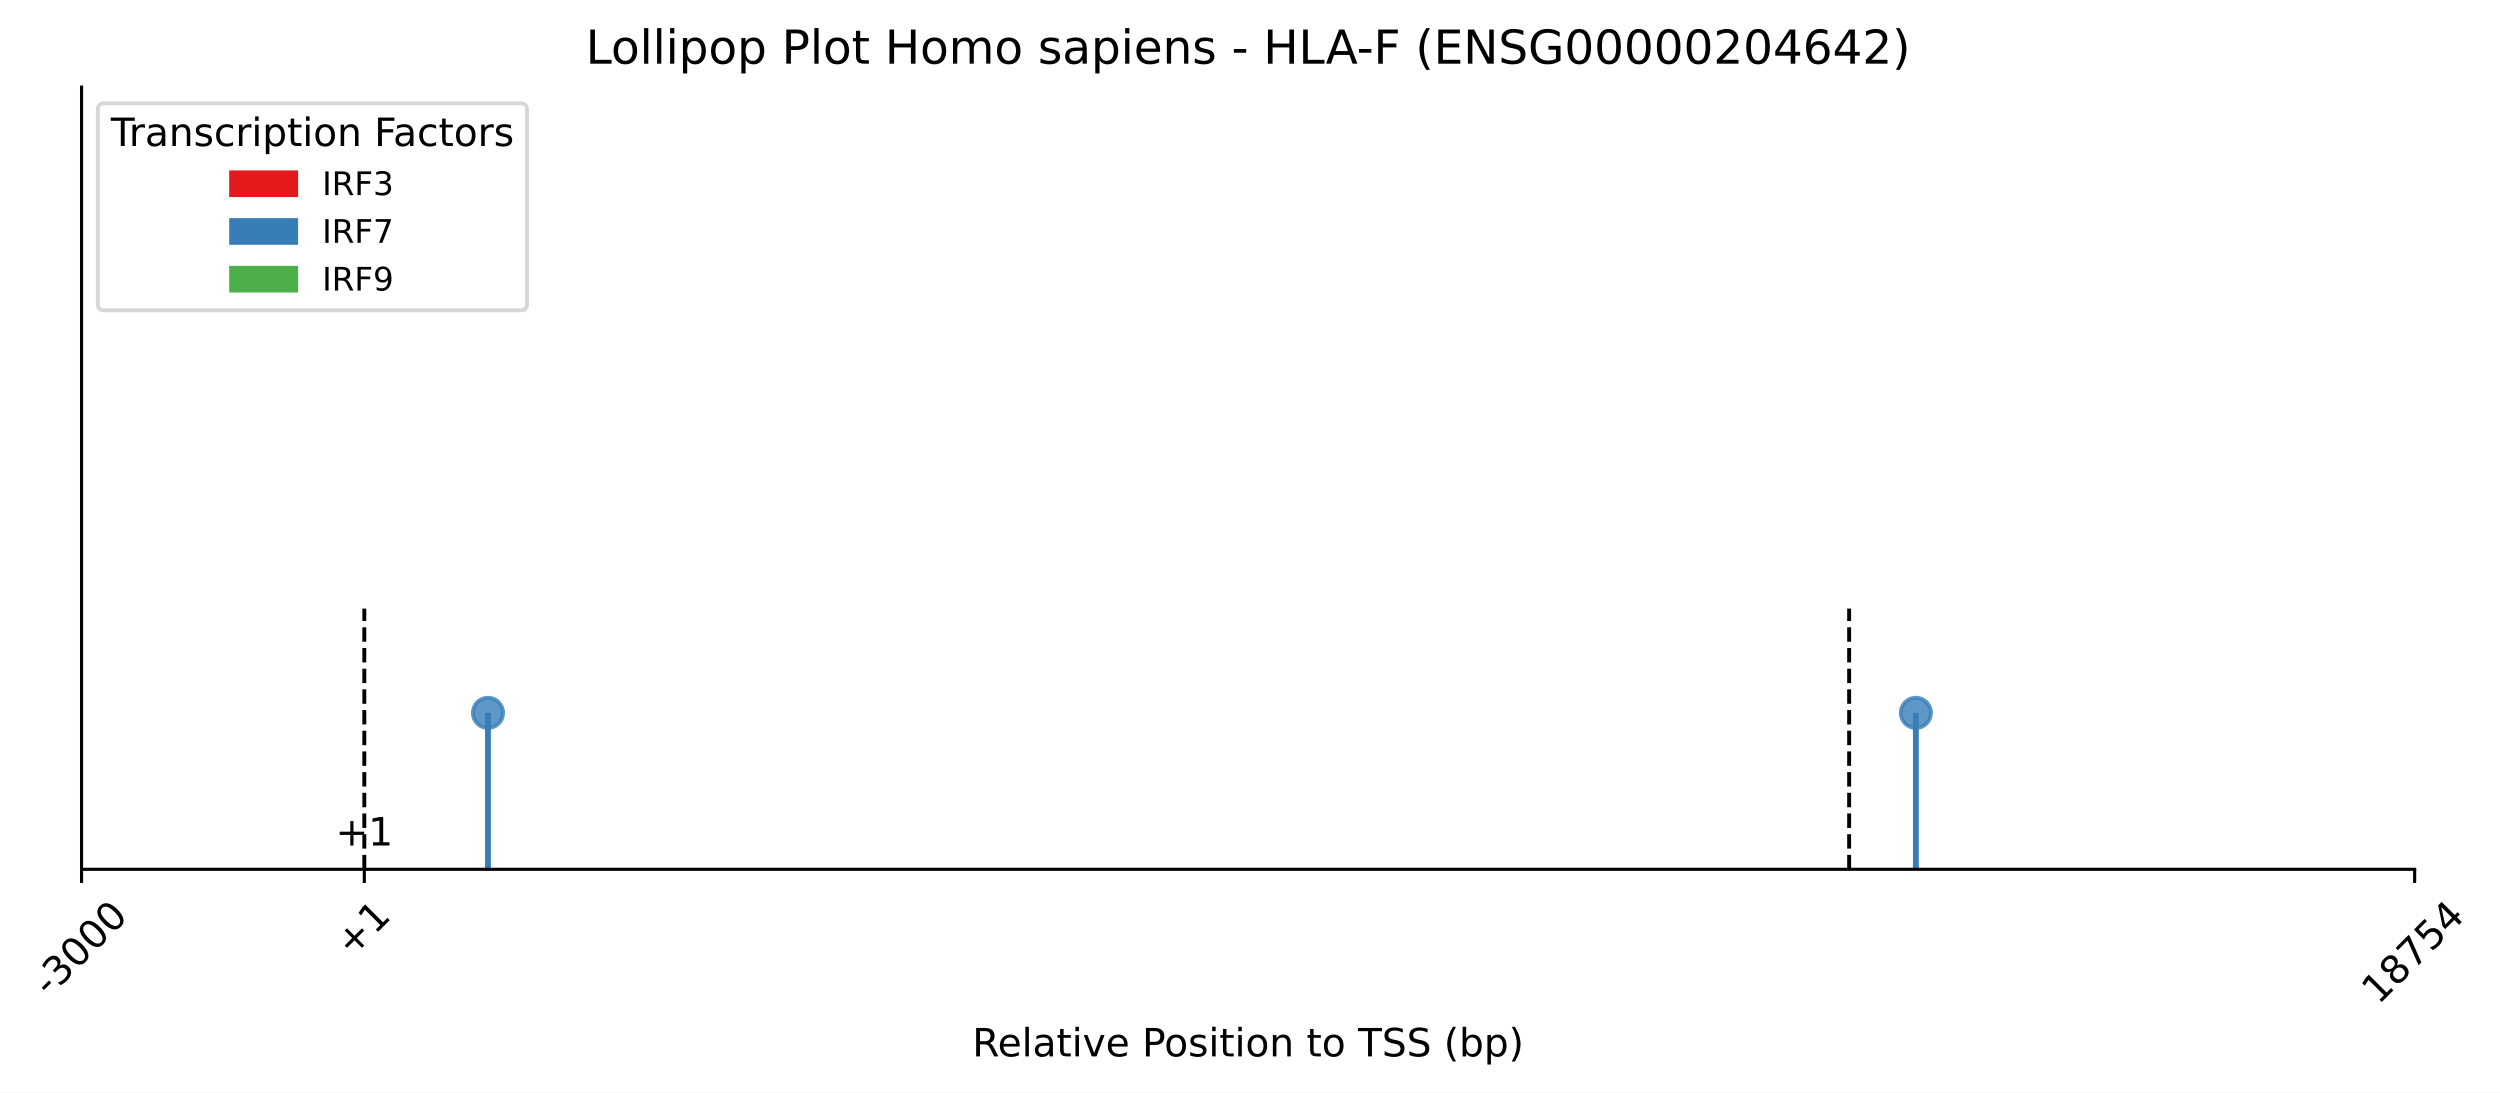
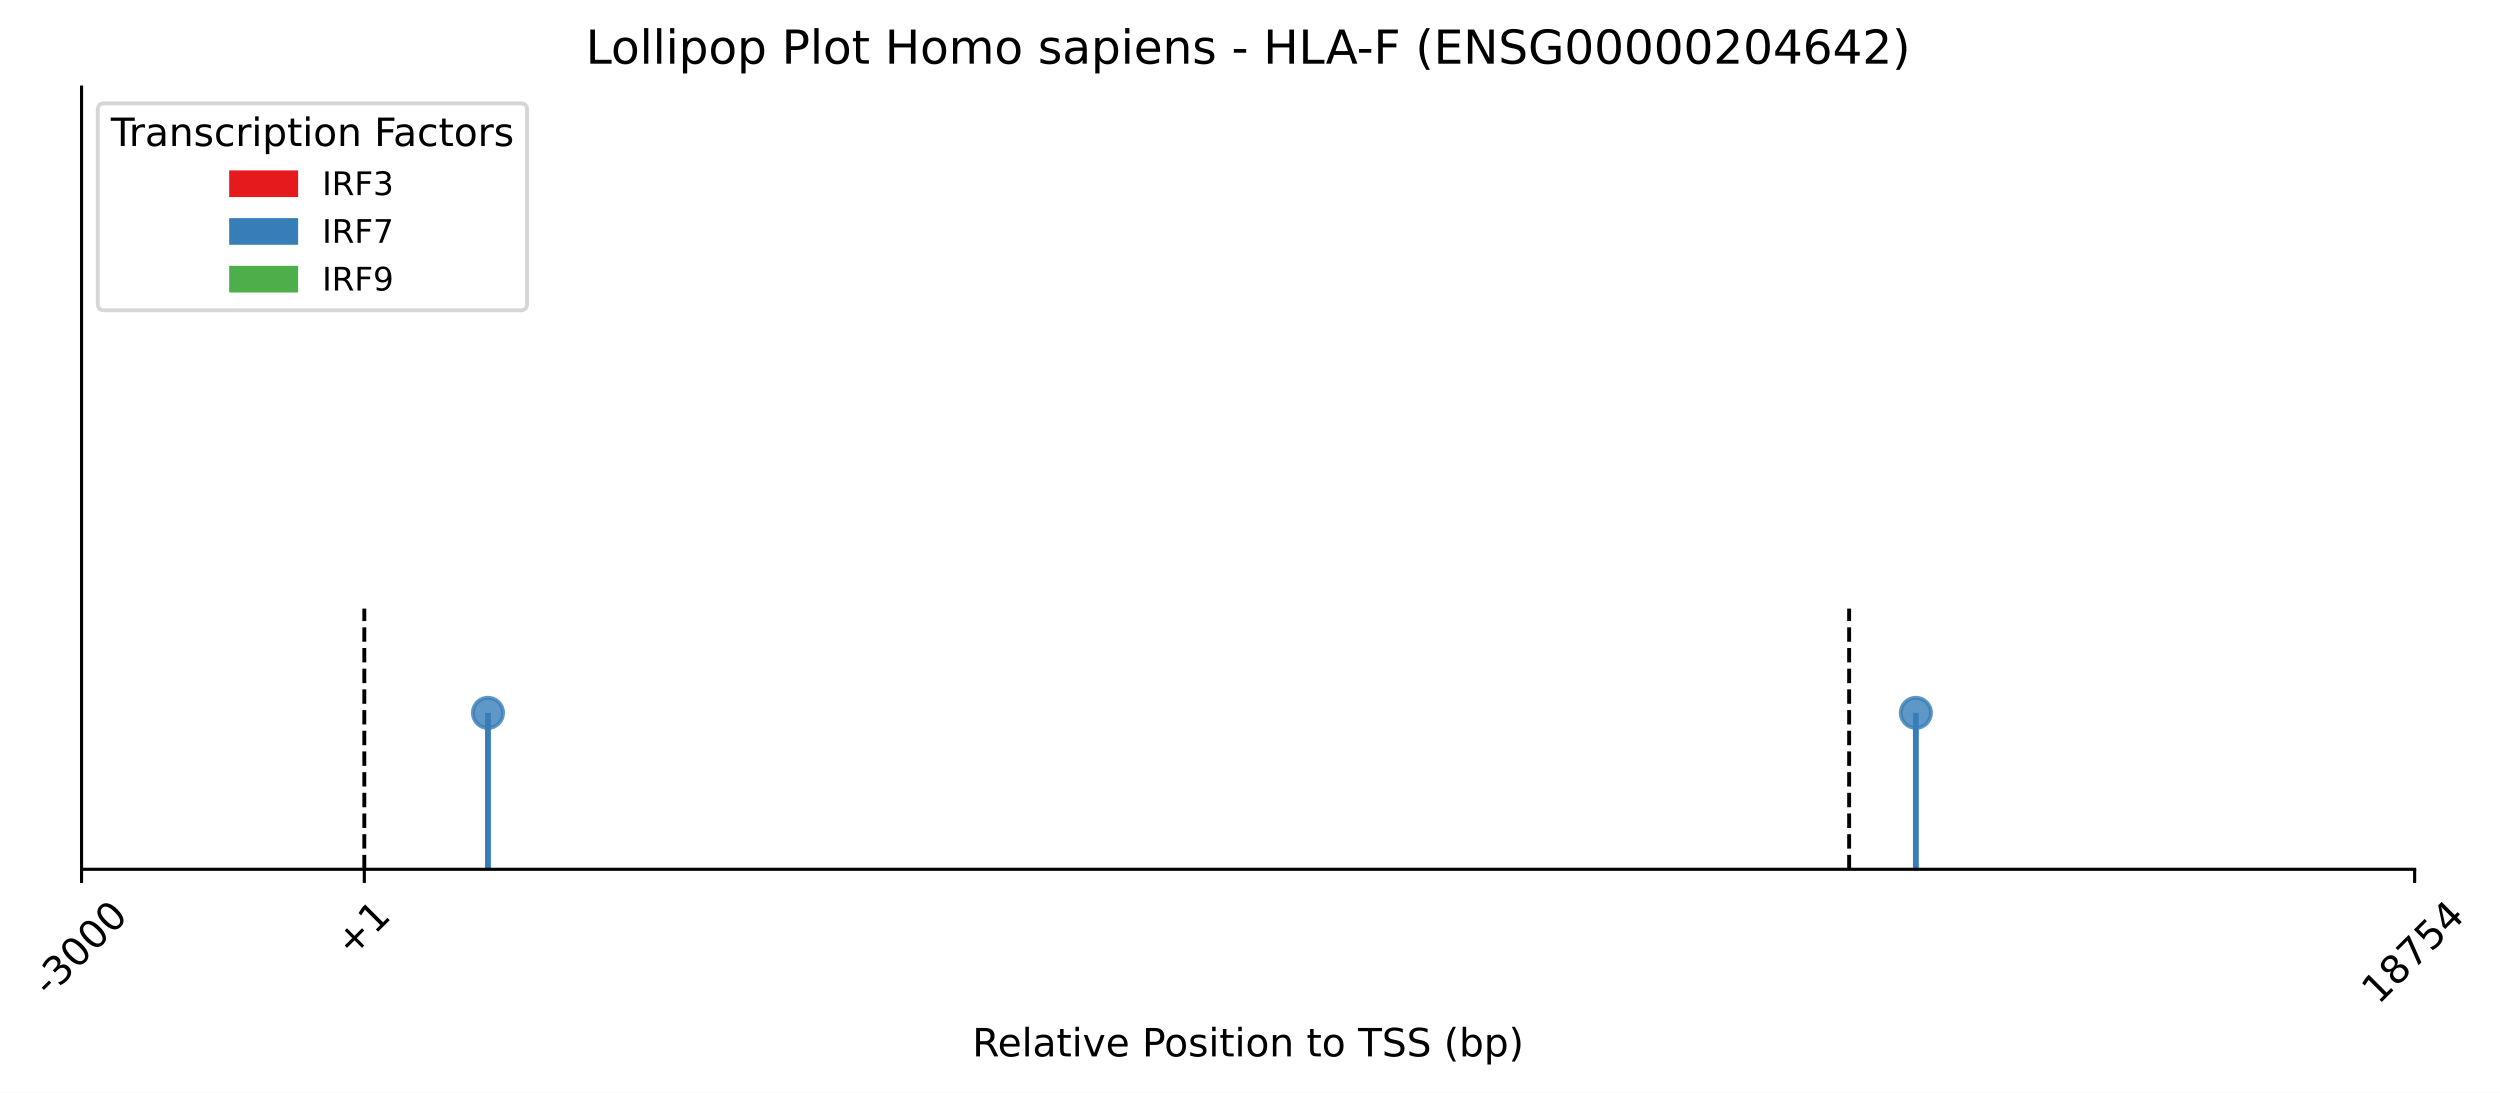
<svg xmlns="http://www.w3.org/2000/svg" xmlns:xlink="http://www.w3.org/1999/xlink" width="640.511pt" height="279.934pt" viewBox="0 0 640.511 279.934" version="1.1">
  <defs>
    <style type="text/css">*{stroke-linejoin: round; stroke-linecap: butt}</style>
  </defs>
  <g id="figure_1">
    <g id="patch_1">
      <path d="M 0 279.934  L 640.511 279.934  L 640.511 0  L 0 0  z " style="fill: #ffffff" />
    </g>
    <g id="axes_1">
      <g id="patch_2">
        <path d="M 20.895 222.718  L 618.641 222.718  L 618.641 22.318  L 20.895 22.318  z " style="fill: #ffffff" />
      </g>
      <g id="matplotlib.axis_1">
        <g id="xtick_1">
          <g id="line2d_1">
            <defs>
-               <path id="mfcee67b6f0" d="M 0 0  L 0 3.5  " style="stroke: #000000; stroke-width: 0.8" />
+               <path id="m0c57a36c4c" d="M 0 0  L 0 3.5  " style="stroke: #000000; stroke-width: 0.8" />
            </defs>
            <g>
-               <use xlink:href="#mfcee67b6f0" x="20.895" y="222.718" style="stroke: #000000; stroke-width: 0.8" />
+               <use xlink:href="#m0c57a36c4c" x="20.895" y="222.718" style="stroke: #000000; stroke-width: 0.8" />
            </g>
          </g>
          <g id="text_1">
            <g transform="translate(12.57291 255.6374) rotate(-45) scale(0.1 -0.1)">
              <defs>
                <path id="DejaVuSans-2d" d="M 313 2009  L 1997 2009  L 1997 1497  L 313 1497  L 313 2009  z " transform="scale(0.015625)" />
                <path id="DejaVuSans-33" d="M 2597 2516  Q 3050 2419 3304 2112  Q 3559 1806 3559 1356  Q 3559 666 3084 287  Q 2609 -91 1734 -91  Q 1441 -91 1130 -33  Q 819 25 488 141  L 488 750  Q 750 597 1062 519  Q 1375 441 1716 441  Q 2309 441 2620 675  Q 2931 909 2931 1356  Q 2931 1769 2642 2001  Q 2353 2234 1838 2234  L 1294 2234  L 1294 2753  L 1863 2753  Q 2328 2753 2575 2939  Q 2822 3125 2822 3475  Q 2822 3834 2567 4026  Q 2313 4219 1838 4219  Q 1578 4219 1281 4162  Q 984 4106 628 3988  L 628 4550  Q 988 4650 1302 4700  Q 1616 4750 1894 4750  Q 2613 4750 3031 4423  Q 3450 4097 3450 3541  Q 3450 3153 3228 2886  Q 3006 2619 2597 2516  z " transform="scale(0.015625)" />
                <path id="DejaVuSans-30" d="M 2034 4250  Q 1547 4250 1301 3770  Q 1056 3291 1056 2328  Q 1056 1369 1301 889  Q 1547 409 2034 409  Q 2525 409 2770 889  Q 3016 1369 3016 2328  Q 3016 3291 2770 3770  Q 2525 4250 2034 4250  z M 2034 4750  Q 2819 4750 3233 4129  Q 3647 3509 3647 2328  Q 3647 1150 3233 529  Q 2819 -91 2034 -91  Q 1250 -91 836 529  Q 422 1150 422 2328  Q 422 3509 836 4129  Q 1250 4750 2034 4750  z " transform="scale(0.015625)" />
              </defs>
              <use xlink:href="#DejaVuSans-2d" />
              <use xlink:href="#DejaVuSans-33" x="36.084" />
              <use xlink:href="#DejaVuSans-30" x="99.707" />
              <use xlink:href="#DejaVuSans-30" x="163.33" />
              <use xlink:href="#DejaVuSans-30" x="226.953" />
            </g>
          </g>
        </g>
        <g id="xtick_2">
          <g id="line2d_2">
            <g>
-               <use xlink:href="#mfcee67b6f0" x="93.338" y="222.718" style="stroke: #000000; stroke-width: 0.8" />
+               <use xlink:href="#m0c57a36c4c" x="93.338" y="222.718" style="stroke: #000000; stroke-width: 0.8" />
            </g>
          </g>
          <g id="text_2">
            <g transform="translate(90.07663 245.5147) rotate(-45) scale(0.1 -0.1)">
              <defs>
                <path id="DejaVuSans-2b" d="M 2944 4013  L 2944 2272  L 4684 2272  L 4684 1741  L 2944 1741  L 2944 0  L 2419 0  L 2419 1741  L 678 1741  L 678 2272  L 2419 2272  L 2419 4013  L 2944 4013  z " transform="scale(0.015625)" />
                <path id="DejaVuSans-31" d="M 794 531  L 1825 531  L 1825 4091  L 703 3866  L 703 4441  L 1819 4666  L 2450 4666  L 2450 531  L 3481 531  L 3481 0  L 794 0  L 794 531  z " transform="scale(0.015625)" />
              </defs>
              <use xlink:href="#DejaVuSans-2b" />
              <use xlink:href="#DejaVuSans-31" x="83.789" />
            </g>
          </g>
        </g>
        <g id="xtick_3">
          <g id="line2d_3">
            <g>
-               <use xlink:href="#mfcee67b6f0" x="618.641" y="222.718" style="stroke: #000000; stroke-width: 0.8" />
+               <use xlink:href="#m0c57a36c4c" x="618.641" y="222.718" style="stroke: #000000; stroke-width: 0.8" />
            </g>
          </g>
          <g id="text_3">
            <g transform="translate(609.3452 257.5853) rotate(-45) scale(0.1 -0.1)">
              <defs>
                <path id="DejaVuSans-38" d="M 2034 2216  Q 1584 2216 1326 1975  Q 1069 1734 1069 1313  Q 1069 891 1326 650  Q 1584 409 2034 409  Q 2484 409 2743 651  Q 3003 894 3003 1313  Q 3003 1734 2745 1975  Q 2488 2216 2034 2216  z M 1403 2484  Q 997 2584 770 2862  Q 544 3141 544 3541  Q 544 4100 942 4425  Q 1341 4750 2034 4750  Q 2731 4750 3128 4425  Q 3525 4100 3525 3541  Q 3525 3141 3298 2862  Q 3072 2584 2669 2484  Q 3125 2378 3379 2068  Q 3634 1759 3634 1313  Q 3634 634 3220 271  Q 2806 -91 2034 -91  Q 1263 -91 848 271  Q 434 634 434 1313  Q 434 1759 690 2068  Q 947 2378 1403 2484  z M 1172 3481  Q 1172 3119 1398 2916  Q 1625 2713 2034 2713  Q 2441 2713 2670 2916  Q 2900 3119 2900 3481  Q 2900 3844 2670 4047  Q 2441 4250 2034 4250  Q 1625 4250 1398 4047  Q 1172 3844 1172 3481  z " transform="scale(0.015625)" />
                <path id="DejaVuSans-37" d="M 525 4666  L 3525 4666  L 3525 4397  L 1831 0  L 1172 0  L 2766 4134  L 525 4134  L 525 4666  z " transform="scale(0.015625)" />
                <path id="DejaVuSans-35" d="M 691 4666  L 3169 4666  L 3169 4134  L 1269 4134  L 1269 2991  Q 1406 3038 1543 3061  Q 1681 3084 1819 3084  Q 2600 3084 3056 2656  Q 3513 2228 3513 1497  Q 3513 744 3044 326  Q 2575 -91 1722 -91  Q 1428 -91 1123 -41  Q 819 9 494 109  L 494 744  Q 775 591 1075 516  Q 1375 441 1709 441  Q 2250 441 2565 725  Q 2881 1009 2881 1497  Q 2881 1984 2565 2268  Q 2250 2553 1709 2553  Q 1456 2553 1204 2497  Q 953 2441 691 2322  L 691 4666  z " transform="scale(0.015625)" />
                <path id="DejaVuSans-34" d="M 2419 4116  L 825 1625  L 2419 1625  L 2419 4116  z M 2253 4666  L 3047 4666  L 3047 1625  L 3713 1625  L 3713 1100  L 3047 1100  L 3047 0  L 2419 0  L 2419 1100  L 313 1100  L 313 1709  L 2253 4666  z " transform="scale(0.015625)" />
              </defs>
              <use xlink:href="#DejaVuSans-31" />
              <use xlink:href="#DejaVuSans-38" x="63.623" />
              <use xlink:href="#DejaVuSans-37" x="127.246" />
              <use xlink:href="#DejaVuSans-35" x="190.869" />
              <use xlink:href="#DejaVuSans-34" x="254.492" />
            </g>
          </g>
        </g>
        <g id="text_4">
          <g transform="translate(249.1121 270.6543) scale(0.1 -0.1)">
            <defs>
              <path id="DejaVuSans-52" d="M 2841 2188  Q 3044 2119 3236 1894  Q 3428 1669 3622 1275  L 4263 0  L 3584 0  L 2988 1197  Q 2756 1666 2539 1819  Q 2322 1972 1947 1972  L 1259 1972  L 1259 0  L 628 0  L 628 4666  L 2053 4666  Q 2853 4666 3247 4331  Q 3641 3997 3641 3322  Q 3641 2881 3436 2590  Q 3231 2300 2841 2188  z M 1259 4147  L 1259 2491  L 2053 2491  Q 2509 2491 2742 2702  Q 2975 2913 2975 3322  Q 2975 3731 2742 3939  Q 2509 4147 2053 4147  L 1259 4147  z " transform="scale(0.015625)" />
              <path id="DejaVuSans-65" d="M 3597 1894  L 3597 1613  L 953 1613  Q 991 1019 1311 708  Q 1631 397 2203 397  Q 2534 397 2845 478  Q 3156 559 3463 722  L 3463 178  Q 3153 47 2828 -22  Q 2503 -91 2169 -91  Q 1331 -91 842 396  Q 353 884 353 1716  Q 353 2575 817 3079  Q 1281 3584 2069 3584  Q 2775 3584 3186 3129  Q 3597 2675 3597 1894  z M 3022 2063  Q 3016 2534 2758 2815  Q 2500 3097 2075 3097  Q 1594 3097 1305 2825  Q 1016 2553 972 2059  L 3022 2063  z " transform="scale(0.015625)" />
              <path id="DejaVuSans-6c" d="M 603 4863  L 1178 4863  L 1178 0  L 603 0  L 603 4863  z " transform="scale(0.015625)" />
              <path id="DejaVuSans-61" d="M 2194 1759  Q 1497 1759 1228 1600  Q 959 1441 959 1056  Q 959 750 1161 570  Q 1363 391 1709 391  Q 2188 391 2477 730  Q 2766 1069 2766 1631  L 2766 1759  L 2194 1759  z M 3341 1997  L 3341 0  L 2766 0  L 2766 531  Q 2569 213 2275 61  Q 1981 -91 1556 -91  Q 1019 -91 701 211  Q 384 513 384 1019  Q 384 1609 779 1909  Q 1175 2209 1959 2209  L 2766 2209  L 2766 2266  Q 2766 2663 2505 2880  Q 2244 3097 1772 3097  Q 1472 3097 1187 3025  Q 903 2953 641 2809  L 641 3341  Q 956 3463 1253 3523  Q 1550 3584 1831 3584  Q 2591 3584 2966 3190  Q 3341 2797 3341 1997  z " transform="scale(0.015625)" />
              <path id="DejaVuSans-74" d="M 1172 4494  L 1172 3500  L 2356 3500  L 2356 3053  L 1172 3053  L 1172 1153  Q 1172 725 1289 603  Q 1406 481 1766 481  L 2356 481  L 2356 0  L 1766 0  Q 1100 0 847 248  Q 594 497 594 1153  L 594 3053  L 172 3053  L 172 3500  L 594 3500  L 594 4494  L 1172 4494  z " transform="scale(0.015625)" />
              <path id="DejaVuSans-69" d="M 603 3500  L 1178 3500  L 1178 0  L 603 0  L 603 3500  z M 603 4863  L 1178 4863  L 1178 4134  L 603 4134  L 603 4863  z " transform="scale(0.015625)" />
              <path id="DejaVuSans-76" d="M 191 3500  L 800 3500  L 1894 563  L 2988 3500  L 3597 3500  L 2284 0  L 1503 0  L 191 3500  z " transform="scale(0.015625)" />
              <path id="DejaVuSans-20" transform="scale(0.015625)" />
              <path id="DejaVuSans-50" d="M 1259 4147  L 1259 2394  L 2053 2394  Q 2494 2394 2734 2622  Q 2975 2850 2975 3272  Q 2975 3691 2734 3919  Q 2494 4147 2053 4147  L 1259 4147  z M 628 4666  L 2053 4666  Q 2838 4666 3239 4311  Q 3641 3956 3641 3272  Q 3641 2581 3239 2228  Q 2838 1875 2053 1875  L 1259 1875  L 1259 0  L 628 0  L 628 4666  z " transform="scale(0.015625)" />
              <path id="DejaVuSans-6f" d="M 1959 3097  Q 1497 3097 1228 2736  Q 959 2375 959 1747  Q 959 1119 1226 758  Q 1494 397 1959 397  Q 2419 397 2687 759  Q 2956 1122 2956 1747  Q 2956 2369 2687 2733  Q 2419 3097 1959 3097  z M 1959 3584  Q 2709 3584 3137 3096  Q 3566 2609 3566 1747  Q 3566 888 3137 398  Q 2709 -91 1959 -91  Q 1206 -91 779 398  Q 353 888 353 1747  Q 353 2609 779 3096  Q 1206 3584 1959 3584  z " transform="scale(0.015625)" />
              <path id="DejaVuSans-73" d="M 2834 3397  L 2834 2853  Q 2591 2978 2328 3040  Q 2066 3103 1784 3103  Q 1356 3103 1142 2972  Q 928 2841 928 2578  Q 928 2378 1081 2264  Q 1234 2150 1697 2047  L 1894 2003  Q 2506 1872 2764 1633  Q 3022 1394 3022 966  Q 3022 478 2636 193  Q 2250 -91 1575 -91  Q 1294 -91 989 -36  Q 684 19 347 128  L 347 722  Q 666 556 975 473  Q 1284 391 1588 391  Q 1994 391 2212 530  Q 2431 669 2431 922  Q 2431 1156 2273 1281  Q 2116 1406 1581 1522  L 1381 1569  Q 847 1681 609 1914  Q 372 2147 372 2553  Q 372 3047 722 3315  Q 1072 3584 1716 3584  Q 2034 3584 2315 3537  Q 2597 3491 2834 3397  z " transform="scale(0.015625)" />
              <path id="DejaVuSans-6e" d="M 3513 2113  L 3513 0  L 2938 0  L 2938 2094  Q 2938 2591 2744 2837  Q 2550 3084 2163 3084  Q 1697 3084 1428 2787  Q 1159 2491 1159 1978  L 1159 0  L 581 0  L 581 3500  L 1159 3500  L 1159 2956  Q 1366 3272 1645 3428  Q 1925 3584 2291 3584  Q 2894 3584 3203 3211  Q 3513 2838 3513 2113  z " transform="scale(0.015625)" />
              <path id="DejaVuSans-54" d="M -19 4666  L 3928 4666  L 3928 4134  L 2272 4134  L 2272 0  L 1638 0  L 1638 4134  L -19 4134  L -19 4666  z " transform="scale(0.015625)" />
              <path id="DejaVuSans-53" d="M 3425 4513  L 3425 3897  Q 3066 4069 2747 4153  Q 2428 4238 2131 4238  Q 1616 4238 1336 4038  Q 1056 3838 1056 3469  Q 1056 3159 1242 3001  Q 1428 2844 1947 2747  L 2328 2669  Q 3034 2534 3370 2195  Q 3706 1856 3706 1288  Q 3706 609 3251 259  Q 2797 -91 1919 -91  Q 1588 -91 1214 -16  Q 841 59 441 206  L 441 856  Q 825 641 1194 531  Q 1563 422 1919 422  Q 2459 422 2753 634  Q 3047 847 3047 1241  Q 3047 1584 2836 1778  Q 2625 1972 2144 2069  L 1759 2144  Q 1053 2284 737 2584  Q 422 2884 422 3419  Q 422 4038 858 4394  Q 1294 4750 2059 4750  Q 2388 4750 2728 4690  Q 3069 4631 3425 4513  z " transform="scale(0.015625)" />
              <path id="DejaVuSans-28" d="M 1984 4856  Q 1566 4138 1362 3434  Q 1159 2731 1159 2009  Q 1159 1288 1364 580  Q 1569 -128 1984 -844  L 1484 -844  Q 1016 -109 783 600  Q 550 1309 550 2009  Q 550 2706 781 3412  Q 1013 4119 1484 4856  L 1984 4856  z " transform="scale(0.015625)" />
              <path id="DejaVuSans-62" d="M 3116 1747  Q 3116 2381 2855 2742  Q 2594 3103 2138 3103  Q 1681 3103 1420 2742  Q 1159 2381 1159 1747  Q 1159 1113 1420 752  Q 1681 391 2138 391  Q 2594 391 2855 752  Q 3116 1113 3116 1747  z M 1159 2969  Q 1341 3281 1617 3432  Q 1894 3584 2278 3584  Q 2916 3584 3314 3078  Q 3713 2572 3713 1747  Q 3713 922 3314 415  Q 2916 -91 2278 -91  Q 1894 -91 1617 61  Q 1341 213 1159 525  L 1159 0  L 581 0  L 581 4863  L 1159 4863  L 1159 2969  z " transform="scale(0.015625)" />
              <path id="DejaVuSans-70" d="M 1159 525  L 1159 -1331  L 581 -1331  L 581 3500  L 1159 3500  L 1159 2969  Q 1341 3281 1617 3432  Q 1894 3584 2278 3584  Q 2916 3584 3314 3078  Q 3713 2572 3713 1747  Q 3713 922 3314 415  Q 2916 -91 2278 -91  Q 1894 -91 1617 61  Q 1341 213 1159 525  z M 3116 1747  Q 3116 2381 2855 2742  Q 2594 3103 2138 3103  Q 1681 3103 1420 2742  Q 1159 2381 1159 1747  Q 1159 1113 1420 752  Q 1681 391 2138 391  Q 2594 391 2855 752  Q 3116 1113 3116 1747  z " transform="scale(0.015625)" />
              <path id="DejaVuSans-29" d="M 513 4856  L 1013 4856  Q 1481 4119 1714 3412  Q 1947 2706 1947 2009  Q 1947 1309 1714 600  Q 1481 -109 1013 -844  L 513 -844  Q 928 -128 1133 580  Q 1338 1288 1338 2009  Q 1338 2731 1133 3434  Q 928 4138 513 4856  z " transform="scale(0.015625)" />
            </defs>
            <use xlink:href="#DejaVuSans-52" />
            <use xlink:href="#DejaVuSans-65" x="64.982" />
            <use xlink:href="#DejaVuSans-6c" x="126.506" />
            <use xlink:href="#DejaVuSans-61" x="154.289" />
            <use xlink:href="#DejaVuSans-74" x="215.568" />
            <use xlink:href="#DejaVuSans-69" x="254.777" />
            <use xlink:href="#DejaVuSans-76" x="282.561" />
            <use xlink:href="#DejaVuSans-65" x="341.74" />
            <use xlink:href="#DejaVuSans-20" x="403.264" />
            <use xlink:href="#DejaVuSans-50" x="435.051" />
            <use xlink:href="#DejaVuSans-6f" x="491.729" />
            <use xlink:href="#DejaVuSans-73" x="552.91" />
            <use xlink:href="#DejaVuSans-69" x="605.01" />
            <use xlink:href="#DejaVuSans-74" x="632.793" />
            <use xlink:href="#DejaVuSans-69" x="672.002" />
            <use xlink:href="#DejaVuSans-6f" x="699.785" />
            <use xlink:href="#DejaVuSans-6e" x="760.967" />
            <use xlink:href="#DejaVuSans-20" x="824.346" />
            <use xlink:href="#DejaVuSans-74" x="856.133" />
            <use xlink:href="#DejaVuSans-6f" x="895.342" />
            <use xlink:href="#DejaVuSans-20" x="956.523" />
            <use xlink:href="#DejaVuSans-54" x="988.311" />
            <use xlink:href="#DejaVuSans-53" x="1049.395" />
            <use xlink:href="#DejaVuSans-53" x="1112.871" />
            <use xlink:href="#DejaVuSans-20" x="1176.348" />
            <use xlink:href="#DejaVuSans-28" x="1208.135" />
            <use xlink:href="#DejaVuSans-62" x="1247.148" />
            <use xlink:href="#DejaVuSans-70" x="1310.625" />
            <use xlink:href="#DejaVuSans-29" x="1374.102" />
          </g>
        </g>
      </g>
      <g id="matplotlib.axis_2" />
      <g id="LineCollection_1">
-         <path d="M 490.853 222.718  L 490.853 182.638  " clip-path="url(#p88f00622d1)" style="fill: none; stroke: #377eb8; stroke-width: 1.5" />
+         <path d="M 490.853 222.718  L 490.853 182.638  " clip-path="url(#pceb43f815d)" style="fill: none; stroke: #377eb8; stroke-width: 1.5" />
      </g>
      <g id="LineCollection_2">
-         <path d="M 125.019 222.718  L 125.019 182.638  " clip-path="url(#p88f00622d1)" style="fill: none; stroke: #377eb8; stroke-width: 1.5" />
+         <path d="M 125.019 222.718  L 125.019 182.638  " clip-path="url(#pceb43f815d)" style="fill: none; stroke: #377eb8; stroke-width: 1.5" />
      </g>
      <g id="line2d_4">
-         <path d="M 93.338 222.718  L 93.338 155.918  " clip-path="url(#p88f00622d1)" style="fill: none; stroke-dasharray: 3.7,1.6; stroke-dashoffset: 0; stroke: #000000" />
+         <path d="M 93.338 222.718  L 93.338 155.918  " clip-path="url(#pceb43f815d)" style="fill: none; stroke-dasharray: 3.7,1.6; stroke-dashoffset: 0; stroke: #000000" />
      </g>
      <g id="line2d_5">
-         <path d="M 473.757 222.718  L 473.757 155.918  " clip-path="url(#p88f00622d1)" style="fill: none; stroke-dasharray: 3.7,1.6; stroke-dashoffset: 0; stroke: #000000" />
+         <path d="M 473.757 222.718  L 473.757 155.918  " clip-path="url(#pceb43f815d)" style="fill: none; stroke-dasharray: 3.7,1.6; stroke-dashoffset: 0; stroke: #000000" />
      </g>
      <g id="patch_3">
        <path d="M 20.895 222.718  L 20.895 22.318  " style="fill: none; stroke: #000000; stroke-width: 0.8; stroke-linejoin: miter; stroke-linecap: square" />
      </g>
      <g id="patch_4">
        <path d="M 20.895 222.718  L 618.641 222.718  " style="fill: none; stroke: #000000; stroke-width: 0.8; stroke-linejoin: miter; stroke-linecap: square" />
      </g>
      <g id="PathCollection_1">
        <defs>
-           <path id="C0_0_a0f3666b21" d="M 0 3.873  C 1.027 3.873 2.012 3.465 2.739 2.739  C 3.465 2.012 3.873 1.027 3.873 -0  C 3.873 -1.027 3.465 -2.012 2.739 -2.739  C 2.012 -3.465 1.027 -3.873 0 -3.873  C -1.027 -3.873 -2.012 -3.465 -2.739 -2.739  C -3.465 -2.012 -3.873 -1.027 -3.873 0  C -3.873 1.027 -3.465 2.012 -2.739 2.739  C -2.012 3.465 -1.027 3.873 0 3.873  z " />
+           <path id="C0_0_b611d96eb9" d="M 0 3.873  C 1.027 3.873 2.012 3.465 2.739 2.739  C 3.465 2.012 3.873 1.027 3.873 -0  C 3.873 -1.027 3.465 -2.012 2.739 -2.739  C 2.012 -3.465 1.027 -3.873 0 -3.873  C -1.027 -3.873 -2.012 -3.465 -2.739 -2.739  C -3.465 -2.012 -3.873 -1.027 -3.873 0  C -3.873 1.027 -3.465 2.012 -2.739 2.739  C -2.012 3.465 -1.027 3.873 0 3.873  z " />
        </defs>
-         <g clip-path="url(#p88f00622d1)">
-           <use xlink:href="#C0_0_a0f3666b21" x="490.853" y="182.638" style="fill: #377eb8; fill-opacity: 0.8; stroke: #377eb8; stroke-opacity: 0.8" />
-         </g>
-         <g clip-path="url(#p88f00622d1)">
-           <use xlink:href="#C0_0_a0f3666b21" x="125.019" y="182.638" style="fill: #377eb8; fill-opacity: 0.8; stroke: #377eb8; stroke-opacity: 0.8" />
+         <g clip-path="url(#pceb43f815d)">
+           <use xlink:href="#C0_0_b611d96eb9" x="490.853" y="182.638" style="fill: #377eb8; fill-opacity: 0.8; stroke: #377eb8; stroke-opacity: 0.8" />
+         </g>
+         <g clip-path="url(#pceb43f815d)">
+           <use xlink:href="#C0_0_b611d96eb9" x="125.019" y="182.638" style="fill: #377eb8; fill-opacity: 0.8; stroke: #377eb8; stroke-opacity: 0.8" />
        </g>
      </g>
      <g id="text_5">
-         <g transform="translate(85.96651 216.6299) scale(0.1 -0.1)">
-           <use xlink:href="#DejaVuSans-2b" />
-           <use xlink:href="#DejaVuSans-31" x="83.789" />
-         </g>
-       </g>
-       <g id="text_6">
        <g transform="translate(150.0696 16.31812) scale(0.12 -0.12)">
          <defs>
            <path id="DejaVuSans-4c" d="M 628 4666  L 1259 4666  L 1259 531  L 3531 531  L 3531 0  L 628 0  L 628 4666  z " transform="scale(0.015625)" />
            <path id="DejaVuSans-48" d="M 628 4666  L 1259 4666  L 1259 2753  L 3553 2753  L 3553 4666  L 4184 4666  L 4184 0  L 3553 0  L 3553 2222  L 1259 2222  L 1259 0  L 628 0  L 628 4666  z " transform="scale(0.015625)" />
            <path id="DejaVuSans-6d" d="M 3328 2828  Q 3544 3216 3844 3400  Q 4144 3584 4550 3584  Q 5097 3584 5394 3201  Q 5691 2819 5691 2113  L 5691 0  L 5113 0  L 5113 2094  Q 5113 2597 4934 2840  Q 4756 3084 4391 3084  Q 3944 3084 3684 2787  Q 3425 2491 3425 1978  L 3425 0  L 2847 0  L 2847 2094  Q 2847 2600 2669 2842  Q 2491 3084 2119 3084  Q 1678 3084 1418 2786  Q 1159 2488 1159 1978  L 1159 0  L 581 0  L 581 3500  L 1159 3500  L 1159 2956  Q 1356 3278 1631 3431  Q 1906 3584 2284 3584  Q 2666 3584 2933 3390  Q 3200 3197 3328 2828  z " transform="scale(0.015625)" />
            <path id="DejaVuSans-41" d="M 2188 4044  L 1331 1722  L 3047 1722  L 2188 4044  z M 1831 4666  L 2547 4666  L 4325 0  L 3669 0  L 3244 1197  L 1141 1197  L 716 0  L 50 0  L 1831 4666  z " transform="scale(0.015625)" />
            <path id="DejaVuSans-46" d="M 628 4666  L 3309 4666  L 3309 4134  L 1259 4134  L 1259 2759  L 3109 2759  L 3109 2228  L 1259 2228  L 1259 0  L 628 0  L 628 4666  z " transform="scale(0.015625)" />
            <path id="DejaVuSans-45" d="M 628 4666  L 3578 4666  L 3578 4134  L 1259 4134  L 1259 2753  L 3481 2753  L 3481 2222  L 1259 2222  L 1259 531  L 3634 531  L 3634 0  L 628 0  L 628 4666  z " transform="scale(0.015625)" />
            <path id="DejaVuSans-4e" d="M 628 4666  L 1478 4666  L 3547 763  L 3547 4666  L 4159 4666  L 4159 0  L 3309 0  L 1241 3903  L 1241 0  L 628 0  L 628 4666  z " transform="scale(0.015625)" />
            <path id="DejaVuSans-47" d="M 3809 666  L 3809 1919  L 2778 1919  L 2778 2438  L 4434 2438  L 4434 434  Q 4069 175 3628 42  Q 3188 -91 2688 -91  Q 1594 -91 976 548  Q 359 1188 359 2328  Q 359 3472 976 4111  Q 1594 4750 2688 4750  Q 3144 4750 3555 4637  Q 3966 4525 4313 4306  L 4313 3634  Q 3963 3931 3569 4081  Q 3175 4231 2741 4231  Q 1884 4231 1454 3753  Q 1025 3275 1025 2328  Q 1025 1384 1454 906  Q 1884 428 2741 428  Q 3075 428 3337 486  Q 3600 544 3809 666  z " transform="scale(0.015625)" />
            <path id="DejaVuSans-32" d="M 1228 531  L 3431 531  L 3431 0  L 469 0  L 469 531  Q 828 903 1448 1529  Q 2069 2156 2228 2338  Q 2531 2678 2651 2914  Q 2772 3150 2772 3378  Q 2772 3750 2511 3984  Q 2250 4219 1831 4219  Q 1534 4219 1204 4116  Q 875 4013 500 3803  L 500 4441  Q 881 4594 1212 4672  Q 1544 4750 1819 4750  Q 2544 4750 2975 4387  Q 3406 4025 3406 3419  Q 3406 3131 3298 2873  Q 3191 2616 2906 2266  Q 2828 2175 2409 1742  Q 1991 1309 1228 531  z " transform="scale(0.015625)" />
            <path id="DejaVuSans-36" d="M 2113 2584  Q 1688 2584 1439 2293  Q 1191 2003 1191 1497  Q 1191 994 1439 701  Q 1688 409 2113 409  Q 2538 409 2786 701  Q 3034 994 3034 1497  Q 3034 2003 2786 2293  Q 2538 2584 2113 2584  z M 3366 4563  L 3366 3988  Q 3128 4100 2886 4159  Q 2644 4219 2406 4219  Q 1781 4219 1451 3797  Q 1122 3375 1075 2522  Q 1259 2794 1537 2939  Q 1816 3084 2150 3084  Q 2853 3084 3261 2657  Q 3669 2231 3669 1497  Q 3669 778 3244 343  Q 2819 -91 2113 -91  Q 1303 -91 875 529  Q 447 1150 447 2328  Q 447 3434 972 4092  Q 1497 4750 2381 4750  Q 2619 4750 2861 4703  Q 3103 4656 3366 4563  z " transform="scale(0.015625)" />
          </defs>
          <use xlink:href="#DejaVuSans-4c" />
          <use xlink:href="#DejaVuSans-6f" x="53.963" />
          <use xlink:href="#DejaVuSans-6c" x="115.145" />
          <use xlink:href="#DejaVuSans-6c" x="142.928" />
          <use xlink:href="#DejaVuSans-69" x="170.711" />
          <use xlink:href="#DejaVuSans-70" x="198.494" />
          <use xlink:href="#DejaVuSans-6f" x="261.971" />
          <use xlink:href="#DejaVuSans-70" x="323.152" />
          <use xlink:href="#DejaVuSans-20" x="386.629" />
          <use xlink:href="#DejaVuSans-50" x="418.416" />
          <use xlink:href="#DejaVuSans-6c" x="478.719" />
          <use xlink:href="#DejaVuSans-6f" x="506.502" />
          <use xlink:href="#DejaVuSans-74" x="567.684" />
          <use xlink:href="#DejaVuSans-20" x="606.893" />
          <use xlink:href="#DejaVuSans-48" x="638.68" />
          <use xlink:href="#DejaVuSans-6f" x="713.875" />
          <use xlink:href="#DejaVuSans-6d" x="775.057" />
          <use xlink:href="#DejaVuSans-6f" x="872.469" />
          <use xlink:href="#DejaVuSans-20" x="933.65" />
          <use xlink:href="#DejaVuSans-73" x="965.438" />
          <use xlink:href="#DejaVuSans-61" x="1017.537" />
          <use xlink:href="#DejaVuSans-70" x="1078.816" />
          <use xlink:href="#DejaVuSans-69" x="1142.293" />
          <use xlink:href="#DejaVuSans-65" x="1170.076" />
          <use xlink:href="#DejaVuSans-6e" x="1231.6" />
          <use xlink:href="#DejaVuSans-73" x="1294.979" />
          <use xlink:href="#DejaVuSans-20" x="1347.078" />
          <use xlink:href="#DejaVuSans-2d" x="1378.865" />
          <use xlink:href="#DejaVuSans-20" x="1414.949" />
          <use xlink:href="#DejaVuSans-48" x="1446.736" />
          <use xlink:href="#DejaVuSans-4c" x="1521.932" />
          <use xlink:href="#DejaVuSans-41" x="1579.895" />
          <use xlink:href="#DejaVuSans-2d" x="1646.053" />
          <use xlink:href="#DejaVuSans-46" x="1682.137" />
          <use xlink:href="#DejaVuSans-20" x="1739.656" />
          <use xlink:href="#DejaVuSans-28" x="1771.443" />
          <use xlink:href="#DejaVuSans-45" x="1810.457" />
          <use xlink:href="#DejaVuSans-4e" x="1873.641" />
          <use xlink:href="#DejaVuSans-53" x="1948.445" />
          <use xlink:href="#DejaVuSans-47" x="2011.922" />
          <use xlink:href="#DejaVuSans-30" x="2089.412" />
          <use xlink:href="#DejaVuSans-30" x="2153.035" />
          <use xlink:href="#DejaVuSans-30" x="2216.658" />
          <use xlink:href="#DejaVuSans-30" x="2280.281" />
          <use xlink:href="#DejaVuSans-30" x="2343.904" />
          <use xlink:href="#DejaVuSans-32" x="2407.527" />
          <use xlink:href="#DejaVuSans-30" x="2471.15" />
          <use xlink:href="#DejaVuSans-34" x="2534.773" />
          <use xlink:href="#DejaVuSans-36" x="2598.396" />
          <use xlink:href="#DejaVuSans-34" x="2662.02" />
          <use xlink:href="#DejaVuSans-32" x="2725.643" />
          <use xlink:href="#DejaVuSans-29" x="2789.266" />
        </g>
      </g>
      <g id="legend_1">
        <g id="patch_5">
          <path d="M 26.726 79.506  L 133.371 79.506  Q 135.037 79.506 135.037 77.84  L 135.037 28.149  Q 135.037 26.483 133.371 26.483  L 26.726 26.483  Q 25.06 26.483 25.06 28.149  L 25.06 77.84  Q 25.06 79.506 26.726 79.506  z " style="fill: #ffffff; opacity: 0.8; stroke: #cccccc; stroke-linejoin: miter" />
        </g>
-         <g id="text_7">
+         <g id="text_6">
          <g transform="translate(28.39222 37.41356) scale(0.1 -0.1)">
            <defs>
              <path id="DejaVuSans-72" d="M 2631 2963  Q 2534 3019 2420 3045  Q 2306 3072 2169 3072  Q 1681 3072 1420 2755  Q 1159 2438 1159 1844  L 1159 0  L 581 0  L 581 3500  L 1159 3500  L 1159 2956  Q 1341 3275 1631 3429  Q 1922 3584 2338 3584  Q 2397 3584 2469 3576  Q 2541 3569 2628 3553  L 2631 2963  z " transform="scale(0.015625)" />
              <path id="DejaVuSans-63" d="M 3122 3366  L 3122 2828  Q 2878 2963 2633 3030  Q 2388 3097 2138 3097  Q 1578 3097 1268 2742  Q 959 2388 959 1747  Q 959 1106 1268 751  Q 1578 397 2138 397  Q 2388 397 2633 464  Q 2878 531 3122 666  L 3122 134  Q 2881 22 2623 -34  Q 2366 -91 2075 -91  Q 1284 -91 818 406  Q 353 903 353 1747  Q 353 2603 823 3093  Q 1294 3584 2113 3584  Q 2378 3584 2631 3529  Q 2884 3475 3122 3366  z " transform="scale(0.015625)" />
            </defs>
            <use xlink:href="#DejaVuSans-54" />
            <use xlink:href="#DejaVuSans-72" x="46.334" />
            <use xlink:href="#DejaVuSans-61" x="87.447" />
            <use xlink:href="#DejaVuSans-6e" x="148.727" />
            <use xlink:href="#DejaVuSans-73" x="212.105" />
            <use xlink:href="#DejaVuSans-63" x="264.205" />
            <use xlink:href="#DejaVuSans-72" x="319.186" />
            <use xlink:href="#DejaVuSans-69" x="360.299" />
            <use xlink:href="#DejaVuSans-70" x="388.082" />
            <use xlink:href="#DejaVuSans-74" x="451.559" />
            <use xlink:href="#DejaVuSans-69" x="490.768" />
            <use xlink:href="#DejaVuSans-6f" x="518.551" />
            <use xlink:href="#DejaVuSans-6e" x="579.732" />
            <use xlink:href="#DejaVuSans-20" x="643.111" />
            <use xlink:href="#DejaVuSans-46" x="674.898" />
            <use xlink:href="#DejaVuSans-61" x="723.293" />
            <use xlink:href="#DejaVuSans-63" x="784.572" />
            <use xlink:href="#DejaVuSans-74" x="839.553" />
            <use xlink:href="#DejaVuSans-6f" x="878.762" />
            <use xlink:href="#DejaVuSans-72" x="939.943" />
            <use xlink:href="#DejaVuSans-73" x="981.057" />
          </g>
        </g>
        <g id="patch_6">
          <path d="M 59.218 49.988  L 75.878 49.988  L 75.878 44.157  L 59.218 44.157  z " style="fill: #e41a1c; stroke: #e41a1c; stroke-linejoin: miter" />
        </g>
-         <g id="text_8">
+         <g id="text_7">
          <g transform="translate(82.54227 49.98775) scale(0.0833 -0.0833)">
            <defs>
              <path id="DejaVuSans-49" d="M 628 4666  L 1259 4666  L 1259 0  L 628 0  L 628 4666  z " transform="scale(0.015625)" />
            </defs>
            <use xlink:href="#DejaVuSans-49" />
            <use xlink:href="#DejaVuSans-52" x="29.492" />
            <use xlink:href="#DejaVuSans-46" x="98.975" />
            <use xlink:href="#DejaVuSans-33" x="156.494" />
          </g>
        </g>
        <g id="patch_7">
          <path d="M 59.218 62.215  L 75.878 62.215  L 75.878 56.384  L 59.218 56.384  z " style="fill: #377eb8; stroke: #377eb8; stroke-linejoin: miter" />
        </g>
-         <g id="text_9">
+         <g id="text_8">
          <g transform="translate(82.54227 62.21463) scale(0.0833 -0.0833)">
            <use xlink:href="#DejaVuSans-49" />
            <use xlink:href="#DejaVuSans-52" x="29.492" />
            <use xlink:href="#DejaVuSans-46" x="98.975" />
            <use xlink:href="#DejaVuSans-37" x="156.494" />
          </g>
        </g>
        <g id="patch_8">
          <path d="M 59.218 74.442  L 75.878 74.442  L 75.878 68.611  L 59.218 68.611  z " style="fill: #4daf4a; stroke: #4daf4a; stroke-linejoin: miter" />
        </g>
-         <g id="text_10">
+         <g id="text_9">
          <g transform="translate(82.54227 74.44151) scale(0.0833 -0.0833)">
            <defs>
              <path id="DejaVuSans-39" d="M 703 97  L 703 672  Q 941 559 1184 500  Q 1428 441 1663 441  Q 2288 441 2617 861  Q 2947 1281 2994 2138  Q 2813 1869 2534 1725  Q 2256 1581 1919 1581  Q 1219 1581 811 2004  Q 403 2428 403 3163  Q 403 3881 828 4315  Q 1253 4750 1959 4750  Q 2769 4750 3195 4129  Q 3622 3509 3622 2328  Q 3622 1225 3098 567  Q 2575 -91 1691 -91  Q 1453 -91 1209 -44  Q 966 3 703 97  z M 1959 2075  Q 2384 2075 2632 2365  Q 2881 2656 2881 3163  Q 2881 3666 2632 3958  Q 2384 4250 1959 4250  Q 1534 4250 1286 3958  Q 1038 3666 1038 3163  Q 1038 2656 1286 2365  Q 1534 2075 1959 2075  z " transform="scale(0.015625)" />
            </defs>
            <use xlink:href="#DejaVuSans-49" />
            <use xlink:href="#DejaVuSans-52" x="29.492" />
            <use xlink:href="#DejaVuSans-46" x="98.975" />
            <use xlink:href="#DejaVuSans-39" x="156.494" />
          </g>
        </g>
      </g>
    </g>
  </g>
  <defs>
-     <clipPath id="p88f00622d1">
+     <clipPath id="pceb43f815d">
      <rect x="20.895" y="22.318" width="597.746" height="200.399" />
    </clipPath>
  </defs>
</svg>
